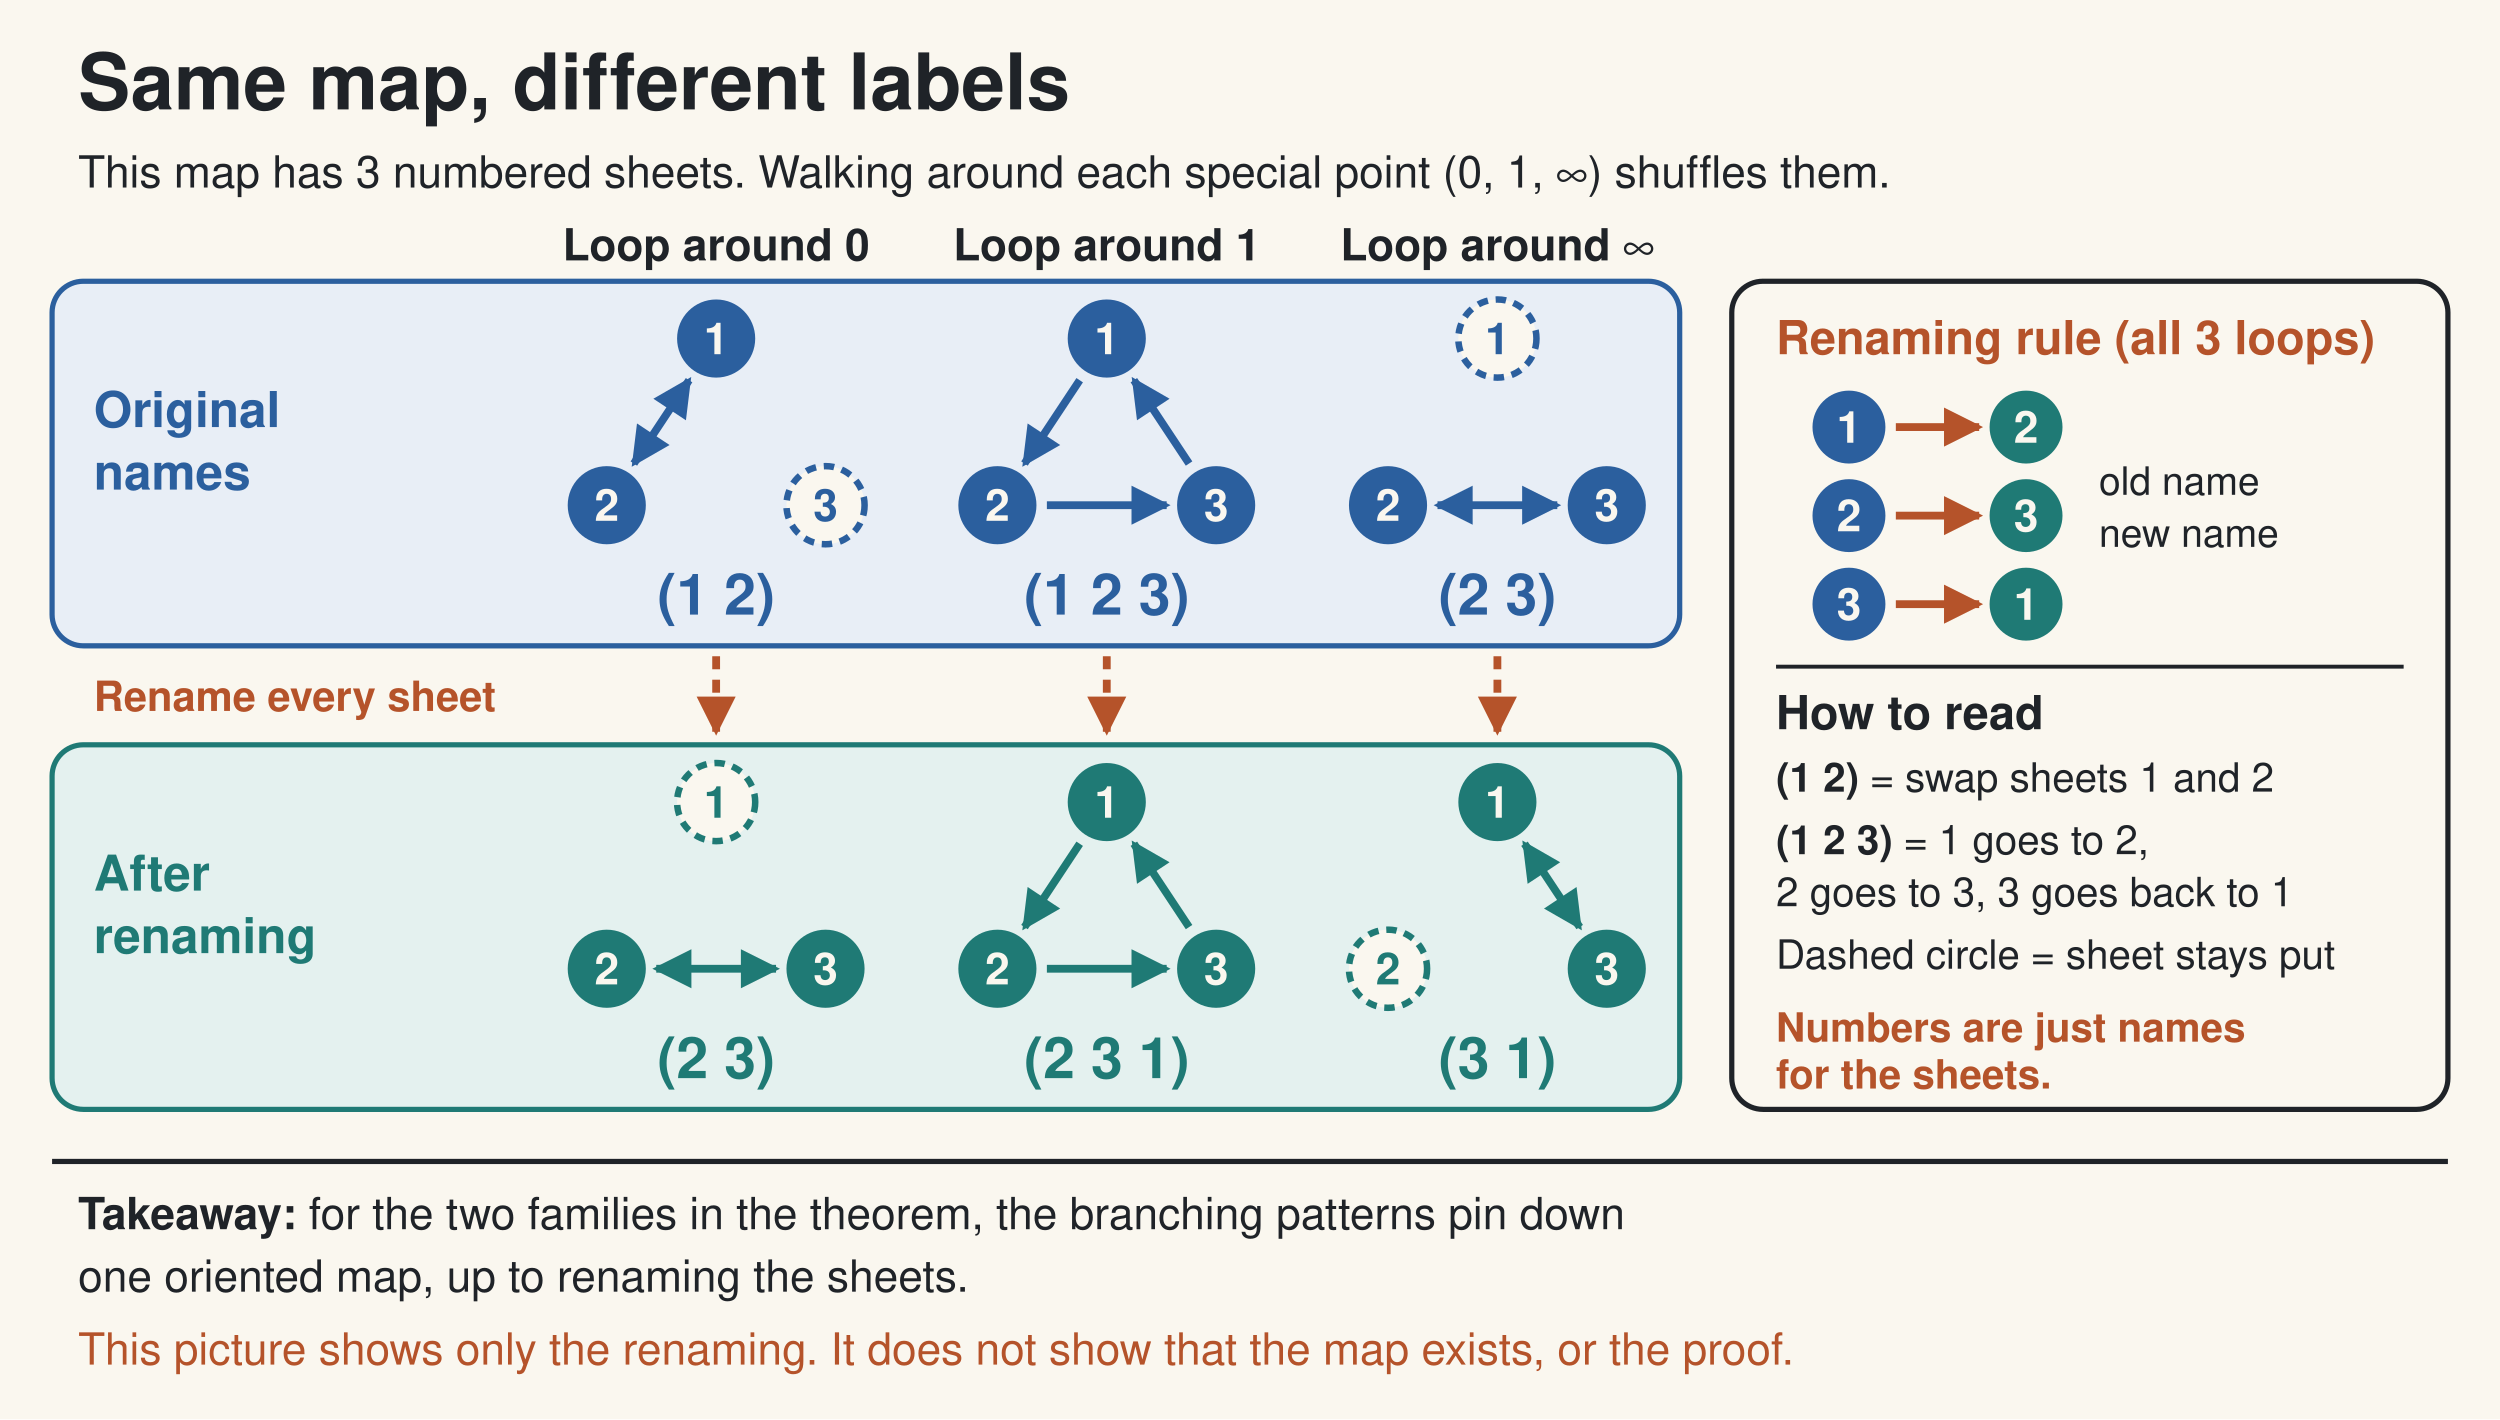
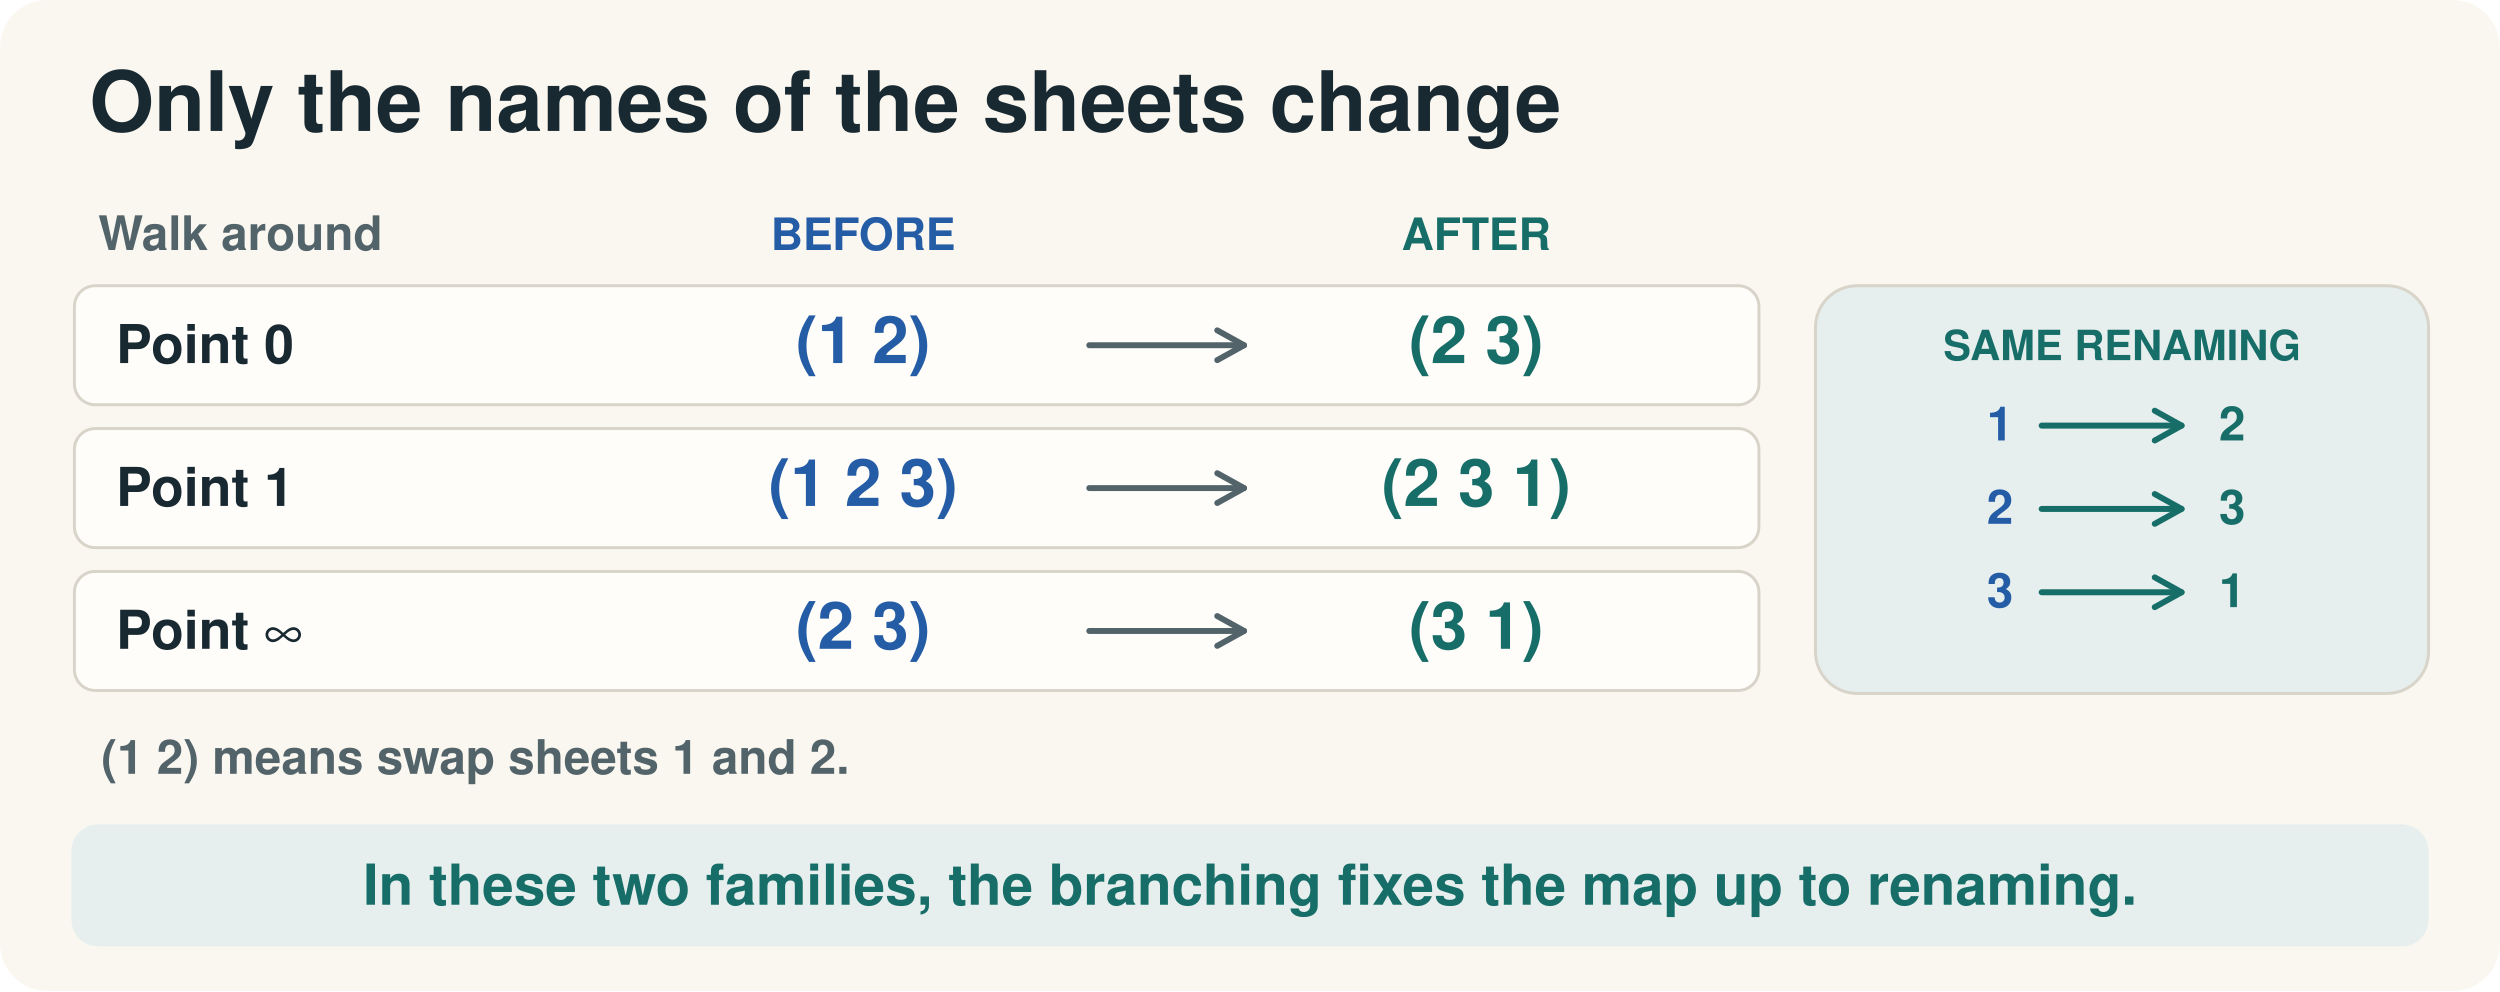
- <svg xmlns="http://www.w3.org/2000/svg" viewBox="0 0 960 545" width="960" height="545" role="img" aria-labelledby="t d" font-family="Helvetica, Arial, sans-serif">
-   <defs>
-     <marker id="ab" viewBox="0 0 10 10" refX="9" refY="5" markerWidth="5" markerHeight="5" orient="auto-start-reverse">
-       <path d="M0,0 L10,5 L0,10 z" fill="#2b5f9e" />
-     </marker>
-     <marker id="at" viewBox="0 0 10 10" refX="9" refY="5" markerWidth="5" markerHeight="5" orient="auto-start-reverse">
-       <path d="M0,0 L10,5 L0,10 z" fill="#1f7a75" />
-     </marker>
-     <marker id="ar" viewBox="0 0 10 10" refX="9" refY="5" markerWidth="5" markerHeight="5" orient="auto-start-reverse">
-       <path d="M0,0 L10,5 L0,10 z" fill="#b5532a" />
-     </marker>
-   </defs>
-   <rect width="960" height="545" fill="#faf7ef" />
-   <text x="30" y="42" font-size="30" font-weight="700" fill="#1f2328">Same map, different labels</text>
-   <text x="30" y="72" font-size="17" fill="#1f2328">This map has 3 numbered sheets. Walking around each special point (0, 1, ∞) shuffles them.</text>
-   <g font-size="17" font-weight="700" fill="#1f2328" text-anchor="middle">
-     <text x="275" y="100">Loop around 0</text>
-     <text x="425" y="100">Loop around 1</text>
-     <text x="575" y="100">Loop around ∞</text>
-   </g>
-   <rect x="20" y="108" width="625" height="140" rx="12" fill="#e8eef6" stroke="#2b5f9e" stroke-width="2" />
-   <rect x="20" y="286" width="625" height="140" rx="12" fill="#e4f1ef" stroke="#1f7a75" stroke-width="2" />
-   <g font-size="19" font-weight="700">
-     <text x="36" y="164" fill="#2b5f9e">Original</text>
-     <text x="36" y="188" fill="#2b5f9e">names</text>
-     <text x="36" y="342" fill="#1f7a75">After</text>
-     <text x="36" y="366" fill="#1f7a75">renaming</text>
-   </g>
-   <text x="36" y="273" font-size="16" font-weight="700" fill="#b5532a">Rename every sheet</text>
-   <g stroke="#b5532a" stroke-width="3" stroke-dasharray="5 4" marker-end="url(#ar)">
-     <line x1="275" y1="252" x2="275" y2="281" />
-     <line x1="425" y1="252" x2="425" y2="281" />
-     <line x1="575" y1="252" x2="575" y2="281" />
-   </g>
-   <g stroke="#2b5f9e" stroke-width="3" fill="none">
-     <line x1="264.6" y1="146" x2="243.4" y2="178" marker-start="url(#ab)" marker-end="url(#ab)" />
-   </g>
-   <g stroke="#2b5f9e" stroke-width="3" fill="none" marker-end="url(#ab)">
-     <line x1="414.6" y1="146" x2="393.4" y2="178" />
-     <line x1="402" y1="194" x2="448" y2="194" />
-     <line x1="456.6" y1="178" x2="435.4" y2="146" />
-   </g>
-   <g stroke="#2b5f9e" stroke-width="3" fill="none">
-     <line x1="552" y1="194" x2="598" y2="194" marker-start="url(#ab)" marker-end="url(#ab)" />
-   </g>
-   <g stroke="#1f7a75" stroke-width="3" fill="none">
-     <line x1="252" y1="372" x2="298" y2="372" marker-start="url(#at)" marker-end="url(#at)" />
-   </g>
-   <g stroke="#1f7a75" stroke-width="3" fill="none" marker-end="url(#at)">
-     <line x1="402" y1="372" x2="448" y2="372" />
-     <line x1="456.6" y1="356" x2="435.4" y2="324" />
-     <line x1="414.6" y1="324" x2="393.4" y2="356" />
-   </g>
-   <g stroke="#1f7a75" stroke-width="3" fill="none">
-     <line x1="585.4" y1="324" x2="606.6" y2="356" marker-start="url(#at)" marker-end="url(#at)" />
-   </g>
-   <g font-size="17" font-weight="700" text-anchor="middle">
-     <circle cx="275" cy="130" r="15" fill="#2b5f9e" />
-     <text x="275" y="136" fill="#faf7ef">1</text>
-     <circle cx="233" cy="194" r="15" fill="#2b5f9e" />
-     <text x="233" y="200" fill="#faf7ef">2</text>
-     <circle cx="317" cy="194" r="15" fill="#faf7ef" stroke="#2b5f9e" stroke-width="2.5" stroke-dasharray="4 3" />
-     <text x="317" y="200" fill="#2b5f9e">3</text>
-     <circle cx="425" cy="130" r="15" fill="#2b5f9e" />
-     <text x="425" y="136" fill="#faf7ef">1</text>
-     <circle cx="383" cy="194" r="15" fill="#2b5f9e" />
-     <text x="383" y="200" fill="#faf7ef">2</text>
-     <circle cx="467" cy="194" r="15" fill="#2b5f9e" />
-     <text x="467" y="200" fill="#faf7ef">3</text>
-     <circle cx="575" cy="130" r="15" fill="#faf7ef" stroke="#2b5f9e" stroke-width="2.5" stroke-dasharray="4 3" />
-     <text x="575" y="136" fill="#2b5f9e">1</text>
-     <circle cx="533" cy="194" r="15" fill="#2b5f9e" />
-     <text x="533" y="200" fill="#faf7ef">2</text>
-     <circle cx="617" cy="194" r="15" fill="#2b5f9e" />
-     <text x="617" y="200" fill="#faf7ef">3</text>
-     <circle cx="275" cy="308" r="15" fill="#faf7ef" stroke="#1f7a75" stroke-width="2.5" stroke-dasharray="4 3" />
-     <text x="275" y="314" fill="#1f7a75">1</text>
-     <circle cx="233" cy="372" r="15" fill="#1f7a75" />
-     <text x="233" y="378" fill="#faf7ef">2</text>
-     <circle cx="317" cy="372" r="15" fill="#1f7a75" />
-     <text x="317" y="378" fill="#faf7ef">3</text>
-     <circle cx="425" cy="308" r="15" fill="#1f7a75" />
-     <text x="425" y="314" fill="#faf7ef">1</text>
-     <circle cx="383" cy="372" r="15" fill="#1f7a75" />
-     <text x="383" y="378" fill="#faf7ef">2</text>
-     <circle cx="467" cy="372" r="15" fill="#1f7a75" />
-     <text x="467" y="378" fill="#faf7ef">3</text>
-     <circle cx="575" cy="308" r="15" fill="#1f7a75" />
-     <text x="575" y="314" fill="#faf7ef">1</text>
-     <circle cx="533" cy="372" r="15" fill="#faf7ef" stroke="#1f7a75" stroke-width="2.5" stroke-dasharray="4 3" />
-     <text x="533" y="378" fill="#1f7a75">2</text>
-     <circle cx="617" cy="372" r="15" fill="#1f7a75" />
-     <text x="617" y="378" fill="#faf7ef">3</text>
-   </g>
-   <g font-size="22" font-weight="700" text-anchor="middle">
-     <text x="275" y="236" fill="#2b5f9e">(1 2)</text>
-     <text x="425" y="236" fill="#2b5f9e">(1 2 3)</text>
-     <text x="575" y="236" fill="#2b5f9e">(2 3)</text>
-     <text x="275" y="414" fill="#1f7a75">(2 3)</text>
-     <text x="425" y="414" fill="#1f7a75">(2 3 1)</text>
-     <text x="575" y="414" fill="#1f7a75">(3 1)</text>
-   </g>
-   <rect x="665" y="108" width="275" height="318" rx="12" fill="#faf7ef" stroke="#1f2328" stroke-width="2" />
-   <text x="682" y="136" font-size="18" font-weight="700" fill="#b5532a">Renaming rule (all 3 loops)</text>
-   <g font-size="17" font-weight="700" text-anchor="middle">
-     <circle cx="710" cy="164" r="14" fill="#2b5f9e" />
-     <text x="710" y="170" fill="#faf7ef">1</text>
-     <line x1="728" y1="164" x2="760" y2="164" stroke="#b5532a" stroke-width="3" marker-end="url(#ar)" />
-     <circle cx="778" cy="164" r="14" fill="#1f7a75" />
-     <text x="778" y="170" fill="#faf7ef">2</text>
-     <circle cx="710" cy="198" r="14" fill="#2b5f9e" />
-     <text x="710" y="204" fill="#faf7ef">2</text>
-     <line x1="728" y1="198" x2="760" y2="198" stroke="#b5532a" stroke-width="3" marker-end="url(#ar)" />
-     <circle cx="778" cy="198" r="14" fill="#1f7a75" />
-     <text x="778" y="204" fill="#faf7ef">3</text>
-     <circle cx="710" cy="232" r="14" fill="#2b5f9e" />
-     <text x="710" y="238" fill="#faf7ef">3</text>
-     <line x1="728" y1="232" x2="760" y2="232" stroke="#b5532a" stroke-width="3" marker-end="url(#ar)" />
-     <circle cx="778" cy="232" r="14" fill="#1f7a75" />
-     <text x="778" y="238" fill="#faf7ef">1</text>
-   </g>
-   <text x="806" y="190" font-size="15" fill="#1f2328">old name</text>
-   <text x="806" y="210" font-size="15" fill="#1f2328">new name</text>
-   <line x1="682" y1="256" x2="923" y2="256" stroke="#1f2328" stroke-width="1.5" />
-   <text x="682" y="280" font-size="18" font-weight="700" fill="#1f2328">How to read</text>
-   <g font-size="15.5" fill="#1f2328">
-     <text x="682" y="304">
-       <tspan font-weight="700">(1 2)</tspan> = swap sheets 1 and 2</text>
-     <text x="682" y="328">
-       <tspan font-weight="700">(1 2 3)</tspan> = 1 goes to 2,</text>
-     <text x="682" y="348">2 goes to 3, 3 goes back to 1</text>
-     <text x="682" y="372">Dashed circle = sheet stays put</text>
-     <text x="682" y="400" font-weight="700" fill="#b5532a">Numbers are just names</text>
-     <text x="682" y="418" font-weight="700" fill="#b5532a">for the sheets.</text>
-   </g>
-   <line x1="20" y1="446" x2="940" y2="446" stroke="#1f2328" stroke-width="2" />
-   <g font-size="17" fill="#1f2328">
-     <text x="30" y="472">
-       <tspan font-weight="700">Takeaway:</tspan> for the two families in the theorem, the branching patterns pin down</text>
-     <text x="30" y="496">one oriented map, up to renaming the sheets.</text>
-     <text x="30" y="524" fill="#b5532a">This picture shows only the renaming. It does not show that the map exists, or the proof.</text>
+ <svg xmlns="http://www.w3.org/2000/svg" width="840" height="333" viewBox="0 0 840 333" role="img" aria-labelledby="t d">
+   <rect x="0" y="0" width="840" height="333" rx="16" fill="#faf7f0" stroke="none" stroke-width="1" />
+   <g font-family="Helvetica, Arial, sans-serif">
+     <text x="30" y="44" font-size="28" fill="#192931" font-weight="700" text-anchor="start">Only the names of the sheets change</text>
+     <text x="33" y="84" font-size="16" fill="#52636a" font-weight="700" text-anchor="start">Walk around</text>
+     <text x="290" y="84" font-size="15" fill="#245ca5" font-weight="700" text-anchor="middle">BEFORE</text>
+     <text x="496" y="84" font-size="15" fill="#176d68" font-weight="700" text-anchor="middle">AFTER</text>
+     <rect x="25" y="96" width="566" height="40" rx="7" fill="#fffdfa" stroke="#d8d4c9" stroke-width="1" />
+     <text x="39" y="122" font-size="18" fill="#192931" font-weight="650" text-anchor="start">Point 0</text>
+     <text x="290" y="122" font-size="22" fill="#245ca5" font-weight="700" text-anchor="middle">(1 2)</text>
+     <line x1="366" y1="116" x2="418" y2="116" stroke="#52636a" stroke-width="2" stroke-linecap="round" />
+     <polyline points="409,111 418,116 409,121" stroke="#52636a" stroke-width="2" fill="none" stroke-linejoin="round" stroke-linecap="round" />
+     <text x="496" y="122" font-size="22" fill="#176d68" font-weight="700" text-anchor="middle">(2 3)</text>
+     <rect x="25" y="144" width="566" height="40" rx="7" fill="#fffdfa" stroke="#d8d4c9" stroke-width="1" />
+     <text x="39" y="170" font-size="18" fill="#192931" font-weight="650" text-anchor="start">Point 1</text>
+     <text x="290" y="170" font-size="22" fill="#245ca5" font-weight="700" text-anchor="middle">(1 2 3)</text>
+     <line x1="366" y1="164" x2="418" y2="164" stroke="#52636a" stroke-width="2" stroke-linecap="round" />
+     <polyline points="409,159 418,164 409,169" stroke="#52636a" stroke-width="2" fill="none" stroke-linejoin="round" stroke-linecap="round" />
+     <text x="496" y="170" font-size="22" fill="#176d68" font-weight="700" text-anchor="middle">(2 3 1)</text>
+     <rect x="25" y="192" width="566" height="40" rx="7" fill="#fffdfa" stroke="#d8d4c9" stroke-width="1" />
+     <text x="39" y="218" font-size="18" fill="#192931" font-weight="650" text-anchor="start">Point ∞</text>
+     <text x="290" y="218" font-size="22" fill="#245ca5" font-weight="700" text-anchor="middle">(2 3)</text>
+     <line x1="366" y1="212" x2="418" y2="212" stroke="#52636a" stroke-width="2" stroke-linecap="round" />
+     <polyline points="409,207 418,212 409,217" stroke="#52636a" stroke-width="2" fill="none" stroke-linejoin="round" stroke-linecap="round" />
+     <text x="496" y="218" font-size="22" fill="#176d68" font-weight="700" text-anchor="middle">(3 1)</text>
+     <rect x="610" y="96" width="206" height="137" rx="14" fill="#e6efee" stroke="#d8d4c9" stroke-width="1" />
+     <text x="713" y="121" font-size="14" fill="#176d68" font-weight="700" text-anchor="middle">SAME RENAMING</text>
+     <text x="672" y="148" font-size="16" fill="#245ca5" font-weight="700" text-anchor="middle">1</text>
+     <line x1="686" y1="143" x2="733" y2="143" stroke="#176d68" stroke-width="2" stroke-linecap="round" />
+     <polyline points="724,138 733,143 724,148" stroke="#176d68" stroke-width="2" fill="none" stroke-linejoin="round" stroke-linecap="round" />
+     <text x="750" y="148" font-size="16" fill="#176d68" font-weight="700" text-anchor="middle">2</text>
+     <text x="672" y="176" font-size="16" fill="#245ca5" font-weight="700" text-anchor="middle">2</text>
+     <line x1="686" y1="171" x2="733" y2="171" stroke="#176d68" stroke-width="2" stroke-linecap="round" />
+     <polyline points="724,166 733,171 724,176" stroke="#176d68" stroke-width="2" fill="none" stroke-linejoin="round" stroke-linecap="round" />
+     <text x="750" y="176" font-size="16" fill="#176d68" font-weight="700" text-anchor="middle">3</text>
+     <text x="672" y="204" font-size="16" fill="#245ca5" font-weight="700" text-anchor="middle">3</text>
+     <line x1="686" y1="199" x2="733" y2="199" stroke="#176d68" stroke-width="2" stroke-linecap="round" />
+     <polyline points="724,194 733,199 724,204" stroke="#176d68" stroke-width="2" fill="none" stroke-linejoin="round" stroke-linecap="round" />
+     <text x="750" y="204" font-size="16" fill="#176d68" font-weight="700" text-anchor="middle">1</text>
+     <text x="34" y="260" font-size="16" fill="#52636a" font-weight="600" text-anchor="start">(1 2) means swap sheets 1 and 2.</text>
+     <rect x="24" y="277" width="792" height="41" rx="9" fill="#e6efee" stroke="none" stroke-width="1" />
+     <text x="420" y="304" font-size="19" fill="#176d68" font-weight="700" text-anchor="middle">In these two families, the branching fixes the map up to renaming.</text>
  </g>
</svg>
